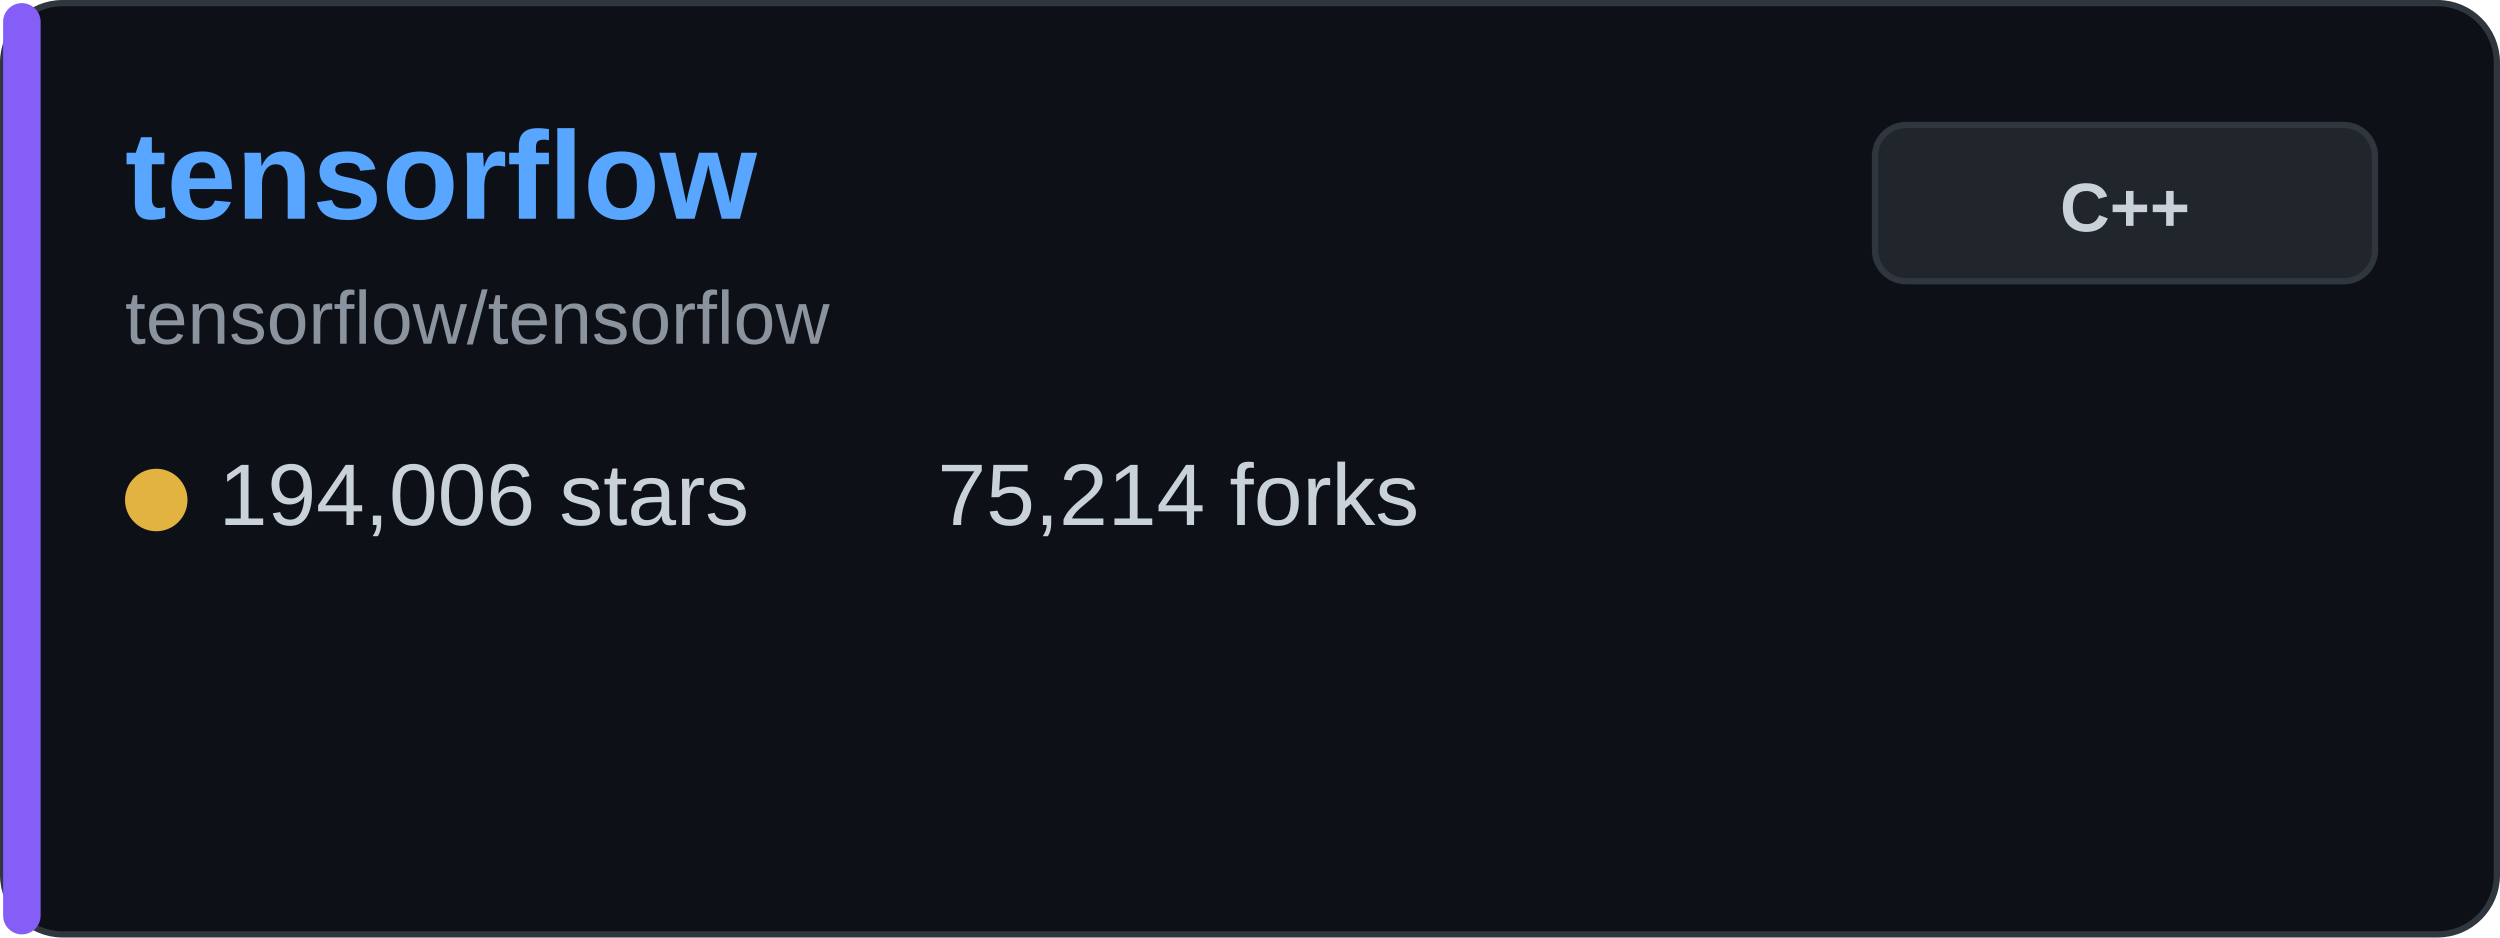
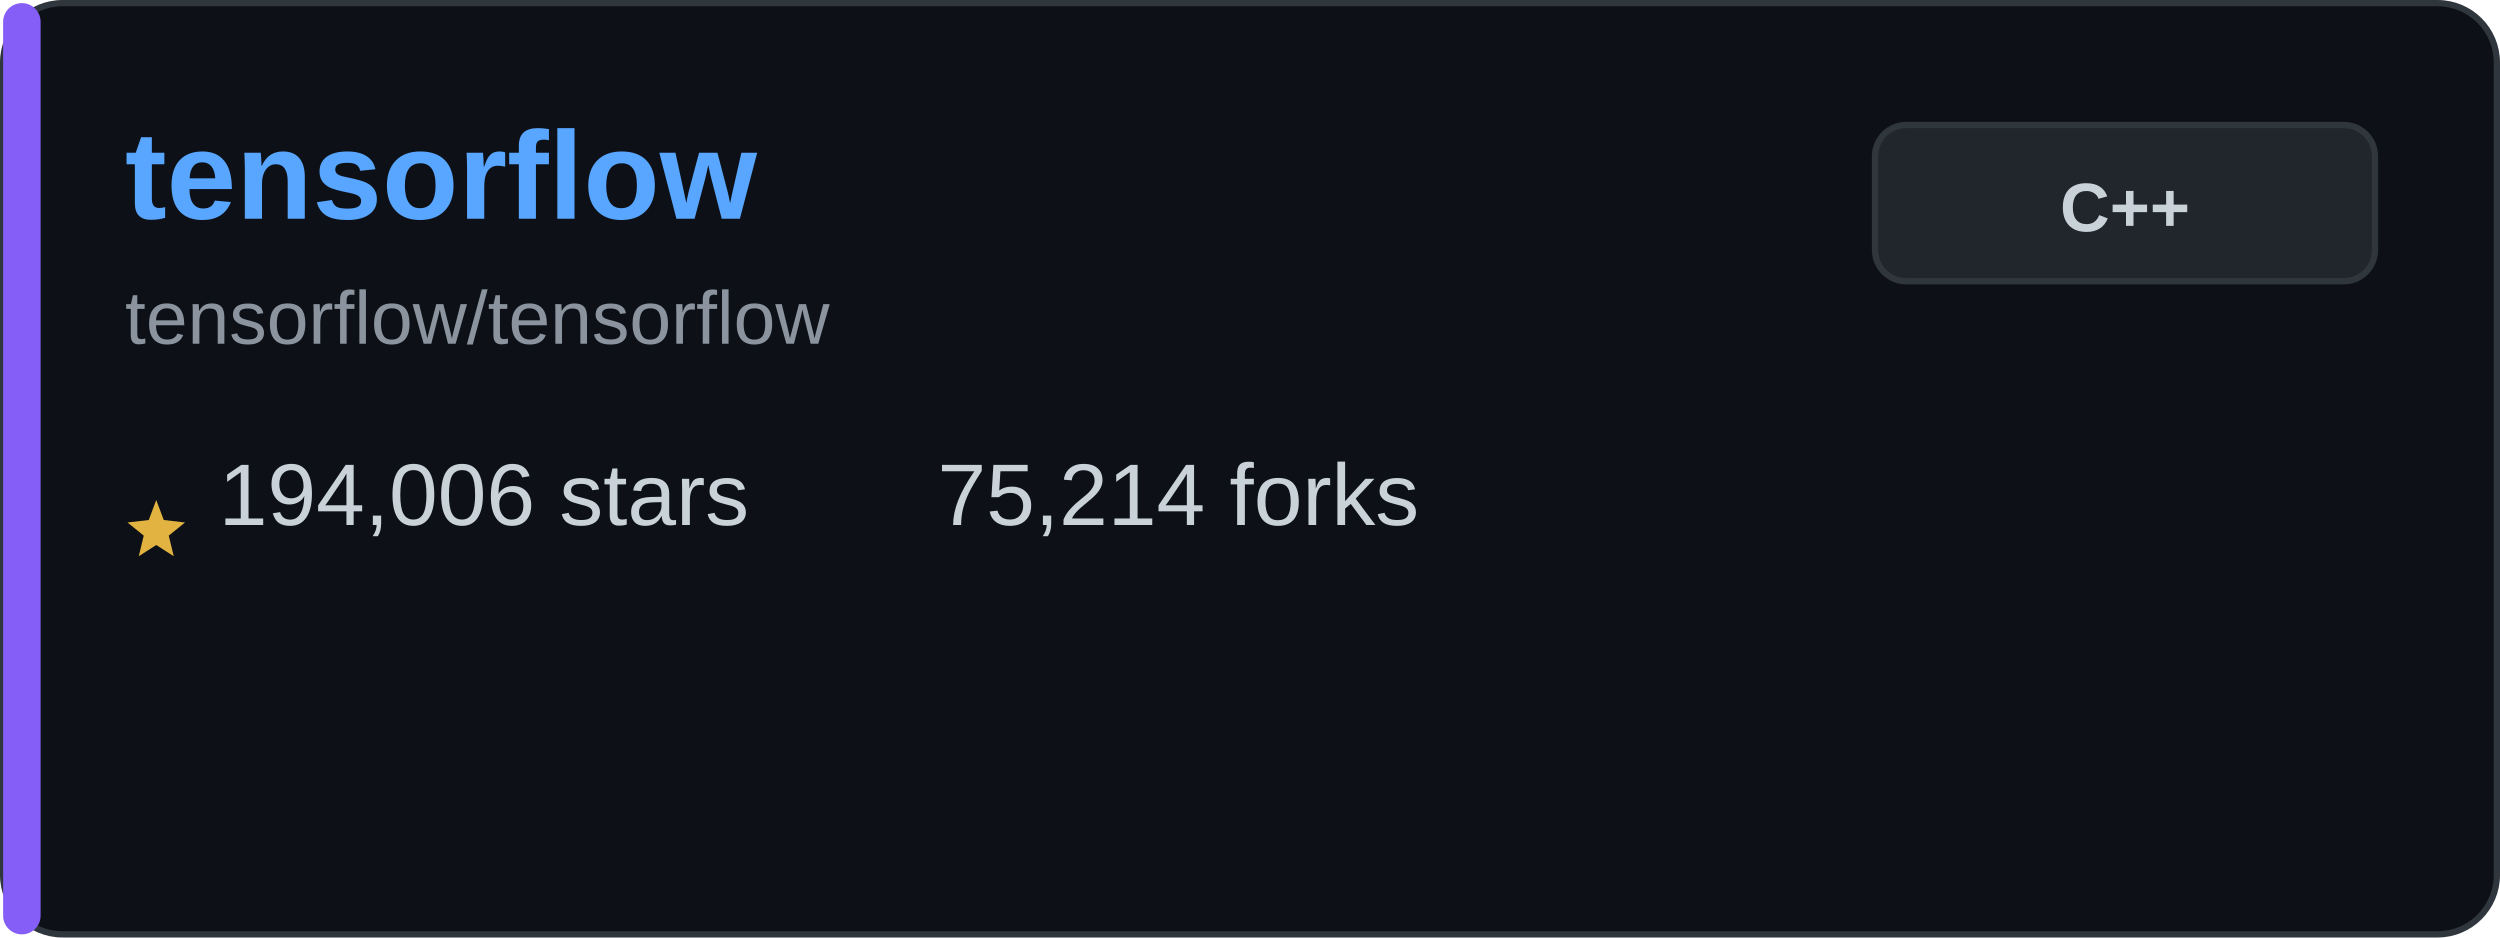
<svg xmlns="http://www.w3.org/2000/svg" width="400" height="150" viewBox="0 0 400 150" fill="none">
  <rect x="0.5" y="0.5" width="399" height="149" rx="9.5" fill="#0d1117" stroke="#30363d" />
  <rect x="0.5" y="0.5" width="6" height="149" rx="3" fill="#845ef7" />
  <text x="20" y="35" font-family="Arial, sans-serif" font-size="20" font-weight="bold" fill="#58a6ff">tensorflow</text>
  <text x="20" y="55" font-family="Arial, sans-serif" font-size="12" fill="#8b949e">tensorflow/tensorflow</text>
  <g transform="translate(20, 80)">
-     <circle cx="5" cy="0" r="5" fill="#e3b341" />
+     <polygon points="5,0 6.2,3.2 9.6,3.6 7,5.7 7.8,9 5,7.2 2.2,9 3,5.7 0.4,3.6 3.8,3.2" fill="#e3b341" />
    <text x="15" y="4" font-family="Arial, sans-serif" font-size="14" fill="#c9d1d9">194,006 stars</text>
  </g>
  <g transform="translate(150, 80)">
    <text x="0" y="4" font-family="Arial, sans-serif" font-size="14" fill="#c9d1d9">75,214 forks</text>
  </g>
  <rect x="300" y="20" width="80" height="25" rx="5" fill="#21262d" stroke="#30363d" />
  <text x="340" y="37" font-family="Arial, sans-serif" font-size="11" font-weight="bold" fill="#c9d1d9" text-anchor="middle">C++</text>
</svg>
